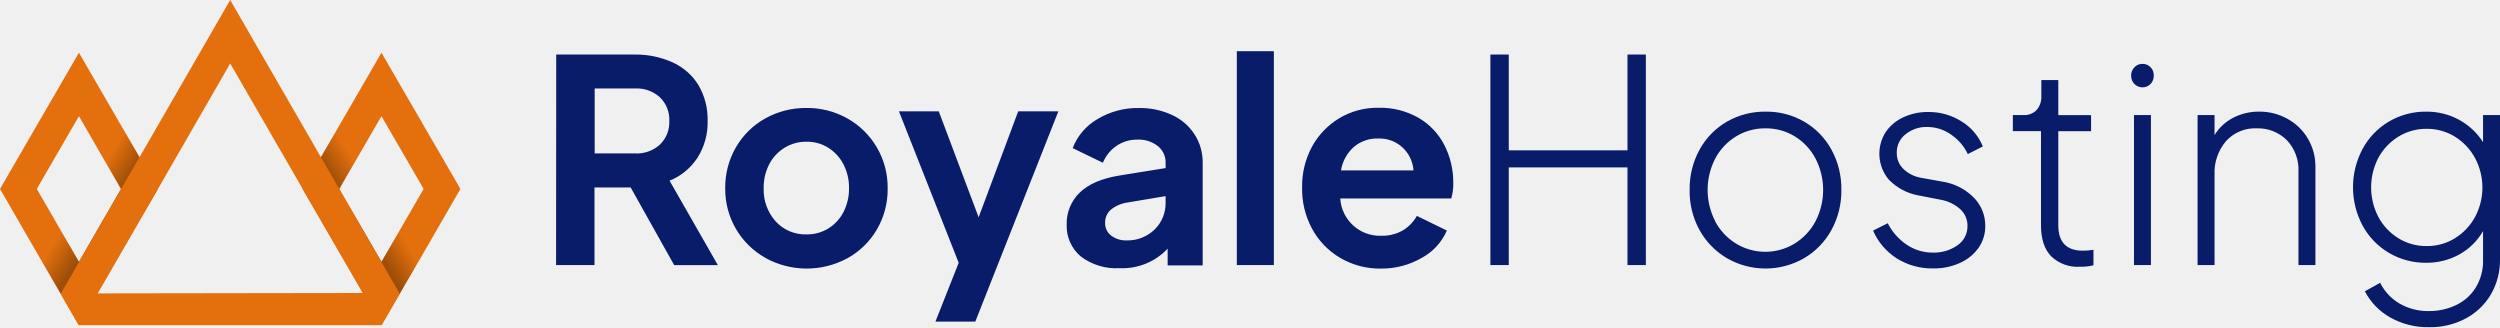
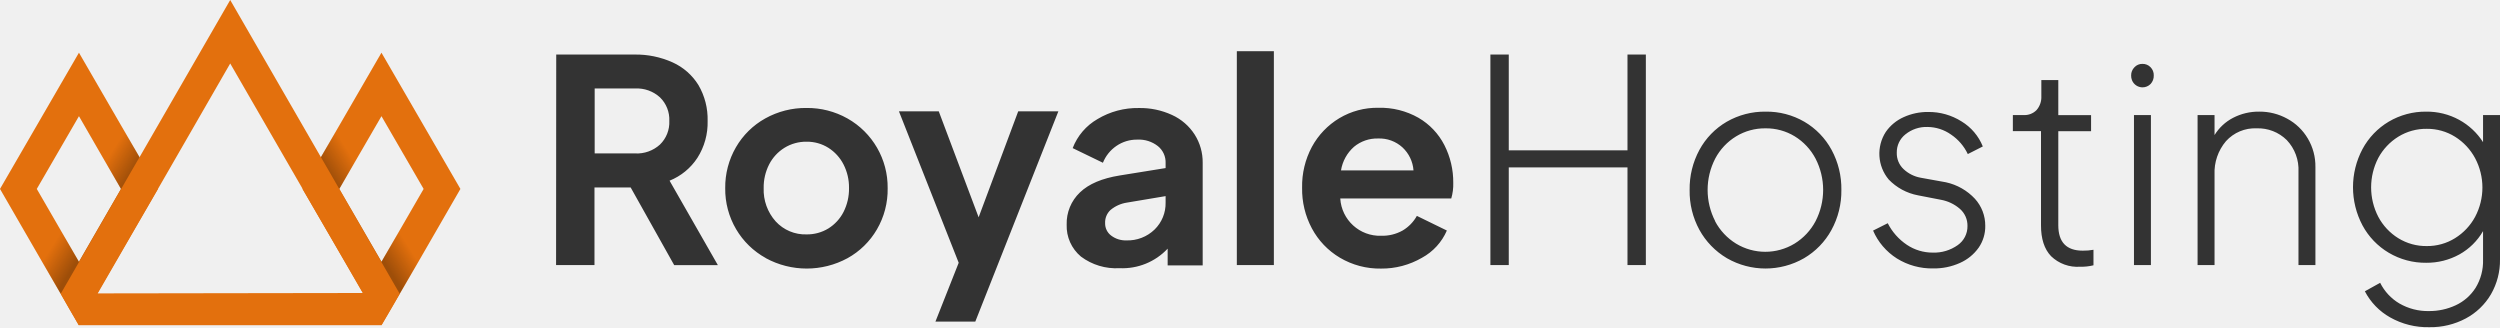
<svg xmlns="http://www.w3.org/2000/svg" width="298" height="39" fill="none">
  <g clip-path="url(#a)">
    <path fill="#e3700d" d="M38.255 18.738 27.441 0 16.632 18.738l-.955 1.635-7.18 12.463-1.258 2.177.914 1.612 1.24 2.142h36.078l2.178-3.754zM11.647 34.972l7.18-12.451 8.614-14.954 15.8 27.358z" />
-     <path fill="#e3700d " d="m16.632 18.738-2.201-3.79-5.02-8.667L0 22.52l5.043 8.731 2.196 3.79.914 1.583 1.24 2.142 1.24-2.142 2.196-3.79 5.999-10.314-2.196-3.784Zm-9.405 8.696L4.385 22.52l5.026-8.673 2.819 4.89 2.19 3.783-5.01 8.68-2.184-3.766Z" />
+     <path fill="#e3700d" d="m16.632 18.738-2.201-3.79-5.02-8.667L0 22.52l5.043 8.731 2.196 3.79.914 1.583 1.24 2.142 1.24-2.142 2.196-3.79 5.999-10.314-2.196-3.784Zm-9.405 8.696L4.385 22.52l5.026-8.673 2.819 4.89 2.19 3.783-5.01 8.68-2.184-3.766Z" />
    <path fill="url(#b)" d="m14.43 14.948-.948 1.647-1.252 2.143 2.19 3.783-5.01 8.68-2.183-3.767-2.184 3.79 2.196 3.789 1.258-2.177 7.18-12.463.955-1.647z" />
    <path fill="#e3700d" d="m38.25 18.738 2.2-3.79 5.02-8.667 9.412 16.24-5.038 8.731-2.201 3.79-.932 1.612-1.24 2.113-1.212-2.142-2.195-3.79-6.01-10.314 2.195-3.784Zm9.405 8.696 2.841-4.913-5.025-8.673-2.836 4.89-2.19 3.783 5.026 8.679z" />
    <path fill="url(#c)" d="m40.45 14.948.95 1.647 1.235 2.143-2.19 3.783 5.026 8.68 2.184-3.767 2.19 3.79-2.202 3.789-1.258-2.177-7.18-12.463-.956-1.647z" />
-     <path fill="#081c6a" d="M66.302 6.502h9.318a10.65 10.65 0 0 1 4.548.931 7 7 0 0 1 3.086 2.707 8.06 8.06 0 0 1 1.095 4.278 7.8 7.8 0 0 1-1.217 4.395 7.13 7.13 0 0 1-3.32 2.724l5.76 10.07h-5.206l-5.189-9.26h-4.315v9.249h-4.578zm9.405 11.787a4.08 4.08 0 0 0 2.964-1.06 3.7 3.7 0 0 0 1.112-2.81 3.7 3.7 0 0 0-1.112-2.812 4.08 4.08 0 0 0-2.964-1.06h-4.822v7.742zm15.561 12.463a9.3 9.3 0 0 1-3.524-3.434 9.4 9.4 0 0 1-1.298-4.884 9.5 9.5 0 0 1 1.28-4.884 9.2 9.2 0 0 1 3.495-3.434 9.86 9.86 0 0 1 4.921-1.246 9.73 9.73 0 0 1 4.869 1.246 9.42 9.42 0 0 1 4.798 8.318 9.44 9.44 0 0 1-1.287 4.924 9.2 9.2 0 0 1-3.494 3.417 10.2 10.2 0 0 1-9.737 0zm1.194-4.36a4.78 4.78 0 0 0 3.692 1.548 4.84 4.84 0 0 0 2.591-.71 5 5 0 0 0 1.806-1.967 6.1 6.1 0 0 0 .652-2.847 6 6 0 0 0-.652-2.811 5.1 5.1 0 0 0-1.806-1.985 4.75 4.75 0 0 0-2.591-.728 4.9 4.9 0 0 0-2.65.728c-.773.48-1.4 1.16-1.817 1.967a6 6 0 0 0-.658 2.83 5.65 5.65 0 0 0 1.433 3.975m21.815 4.93-7.123-18.05h4.747l4.752 12.63 4.717-12.63h4.787l-9.9 25.059h-4.752zm14.57-.739a4.76 4.76 0 0 1-1.291-1.707 4.76 4.76 0 0 1-.409-2.1 5.1 5.1 0 0 1 1.584-3.842c1.054-1.012 2.638-1.682 4.752-2.02l5.457-.879v-.582a2.48 2.48 0 0 0-.92-2.037 3.67 3.67 0 0 0-2.44-.774 4.3 4.3 0 0 0-2.51.757 4.4 4.4 0 0 0-1.602 2.002l-3.605-1.746a6.8 6.8 0 0 1 2.964-3.464 9.24 9.24 0 0 1 4.921-1.315 9.05 9.05 0 0 1 3.955.826 6.3 6.3 0 0 1 2.696 2.329 6.13 6.13 0 0 1 .961 3.382v12.224h-4.176V29.64a7.39 7.39 0 0 1-5.73 2.328 7 7 0 0 1-4.607-1.385m3.594-2.509c.52.398 1.162.603 1.817.582a4.62 4.62 0 0 0 3.371-1.298 4.36 4.36 0 0 0 1.311-3.219v-.762l-4.613.774a4 4 0 0 0-1.956.879 2.02 2.02 0 0 0-.641 1.566 1.8 1.8 0 0 0 .711 1.479ZM147.431 6.1h4.414v25.496h-4.414zm12.282 24.617a8.97 8.97 0 0 1-3.337-3.493 9.9 9.9 0 0 1-1.165-4.849 9.9 9.9 0 0 1 1.165-4.866 8.95 8.95 0 0 1 3.267-3.417 8.8 8.8 0 0 1 4.659-1.245 9.2 9.2 0 0 1 4.781 1.193 7.95 7.95 0 0 1 3.086 3.254 9.7 9.7 0 0 1 1.06 4.511 6 6 0 0 1-.239 1.851h-13.231a4.73 4.73 0 0 0 4.886 4.447 4.95 4.95 0 0 0 2.545-.623 4.66 4.66 0 0 0 1.701-1.746l3.575 1.746a6.75 6.75 0 0 1-2.97 3.248 9.54 9.54 0 0 1-4.88 1.287 9.3 9.3 0 0 1-4.903-1.298m8.776-10.408a4.16 4.16 0 0 0-1.316-2.742 4.08 4.08 0 0 0-2.912-1.059 4.32 4.32 0 0 0-2.865.99 4.77 4.77 0 0 0-1.549 2.811zm9.166-13.807h2.19v11.42h14.151V6.503h2.19v25.094h-2.19V19.954h-14.151v11.642h-2.19zm28.181 24.268a8.9 8.9 0 0 1-3.267-3.371 9.57 9.57 0 0 1-1.165-4.762 9.7 9.7 0 0 1 1.165-4.767 8.65 8.65 0 0 1 3.249-3.353 9.06 9.06 0 0 1 4.659-1.21 8.94 8.94 0 0 1 4.612 1.21 8.65 8.65 0 0 1 3.238 3.353 9.7 9.7 0 0 1 1.165 4.767 9.66 9.66 0 0 1-1.194 4.797 8.77 8.77 0 0 1-3.267 3.353 9.22 9.22 0 0 1-9.166 0zm-1.398-4.396a6.94 6.94 0 0 0 2.492 2.66 6.72 6.72 0 0 0 6.989 0 6.94 6.94 0 0 0 2.492-2.66 8.14 8.14 0 0 0 0-7.474 6.87 6.87 0 0 0-2.475-2.648 6.55 6.55 0 0 0-3.494-.955 6.6 6.6 0 0 0-3.494.955 6.83 6.83 0 0 0-2.493 2.648 8.15 8.15 0 0 0 0 7.474zm21.664 4.43a7.4 7.4 0 0 1-2.831-3.318l1.748-.879a6.8 6.8 0 0 0 2.288 2.579 5.5 5.5 0 0 0 3.069.925 4.86 4.86 0 0 0 2.982-.89 2.72 2.72 0 0 0 1.165-2.276 2.64 2.64 0 0 0-.909-2.055 4.74 4.74 0 0 0-2.259-1.077l-2.726-.53a6.5 6.5 0 0 1-3.494-1.885 4.79 4.79 0 0 1-.344-5.682 5.16 5.16 0 0 1 2.109-1.746 6.9 6.9 0 0 1 2.946-.623 7.3 7.3 0 0 1 3.978 1.13 6.2 6.2 0 0 1 2.527 2.98l-1.788.908a5.8 5.8 0 0 0-2.003-2.328 4.93 4.93 0 0 0-2.784-.903 3.97 3.97 0 0 0-2.655.885 2.71 2.71 0 0 0-1.025 2.171 2.58 2.58 0 0 0 .827 1.985c.567.528 1.275.88 2.038 1.013l2.999.541c1.325.29 2.53.976 3.454 1.968a4.74 4.74 0 0 1 1.229 3.213 4.45 4.45 0 0 1-.787 2.614 5.43 5.43 0 0 1-2.224 1.816 7.5 7.5 0 0 1-3.203.657 7.9 7.9 0 0 1-4.327-1.193m18.379-.274q-1.2-1.257-1.194-3.684V15.629h-3.354v-1.915h1.281a2 2 0 0 0 1.532-.582 2.33 2.33 0 0 0 .582-1.665v-1.92h2.021v4.179h3.907v1.915h-3.907v11.205q.001 3.032 2.912 3.033.645.01 1.281-.105v1.85a6 6 0 0 1-1.584.17 4.52 4.52 0 0 1-3.477-1.263Zm9.941-22.509a1.26 1.26 0 0 1 .955-.407 1.3 1.3 0 0 1 .961.39 1.33 1.33 0 0 1 .39.995c.013.372-.121.733-.373 1.007a1.34 1.34 0 0 1-.966.407 1.355 1.355 0 0 1-1.264-.87 1.4 1.4 0 0 1-.093-.544 1.35 1.35 0 0 1 .39-.978m-.052 5.693h2.02v17.882h-2.02zm7.582 0h2.021V16.1a5.64 5.64 0 0 1 2.207-2.054 6.6 6.6 0 0 1 3.115-.74 6.8 6.8 0 0 1 3.349.845 6.34 6.34 0 0 1 2.446 2.357 6.47 6.47 0 0 1 .908 3.4v11.688h-2.02V20.478a5.1 5.1 0 0 0-.31-2.035 5.1 5.1 0 0 0-1.088-1.749 4.87 4.87 0 0 0-3.587-1.397 4.66 4.66 0 0 0-3.658 1.531 5.77 5.77 0 0 0-1.362 3.988v10.78h-2.021zm22.957 24.122a7.57 7.57 0 0 1-3.017-3.114l1.823-1.013a5.9 5.9 0 0 0 2.288 2.462c1.075.622 2.3.936 3.541.908a7.4 7.4 0 0 0 3.18-.693 5.6 5.6 0 0 0 2.364-2.072 6.07 6.07 0 0 0 .891-3.364v-3.4a7.4 7.4 0 0 1-2.83 2.783 8.03 8.03 0 0 1-3.943.99 8.55 8.55 0 0 1-4.466-1.194 8.44 8.44 0 0 1-3.133-3.266 9.71 9.71 0 0 1 0-9.092 8.46 8.46 0 0 1 3.133-3.271 8.6 8.6 0 0 1 4.466-1.193 8 8 0 0 1 3.925.977 7.85 7.85 0 0 1 2.848 2.66v-3.23H298v17.207a8.1 8.1 0 0 1-1.077 4.156 7.64 7.64 0 0 1-3 2.881A8.9 8.9 0 0 1 289.579 39a9.06 9.06 0 0 1-4.67-1.164m-1.416-11.991a6.67 6.67 0 0 0 2.376 2.544 6.3 6.3 0 0 0 3.407.942 6.25 6.25 0 0 0 3.366-.942 6.76 6.76 0 0 0 2.394-2.544 7.46 7.46 0 0 0 0-6.985 6.8 6.8 0 0 0-2.394-2.561 6.25 6.25 0 0 0-3.366-.943 6.3 6.3 0 0 0-3.407.943 6.75 6.75 0 0 0-2.376 2.526 7.63 7.63 0 0 0 0 7.02" />
+     <path fill="#333" d="M66.302 6.502h9.318a10.65 10.65 0 0 1 4.548.931 7 7 0 0 1 3.086 2.707 8.06 8.06 0 0 1 1.095 4.278 7.8 7.8 0 0 1-1.217 4.395 7.13 7.13 0 0 1-3.32 2.724l5.76 10.07h-5.206l-5.189-9.26h-4.315v9.249h-4.578zm9.405 11.787a4.08 4.08 0 0 0 2.964-1.06 3.7 3.7 0 0 0 1.112-2.81 3.7 3.7 0 0 0-1.112-2.812 4.08 4.08 0 0 0-2.964-1.06h-4.822v7.742zm15.561 12.463a9.3 9.3 0 0 1-3.524-3.434 9.4 9.4 0 0 1-1.298-4.884 9.5 9.5 0 0 1 1.28-4.884 9.2 9.2 0 0 1 3.495-3.434 9.86 9.86 0 0 1 4.921-1.246 9.73 9.73 0 0 1 4.869 1.246 9.42 9.42 0 0 1 4.798 8.318 9.44 9.44 0 0 1-1.287 4.924 9.2 9.2 0 0 1-3.494 3.417 10.2 10.2 0 0 1-9.737 0zm1.194-4.36a4.78 4.78 0 0 0 3.692 1.548 4.84 4.84 0 0 0 2.591-.71 5 5 0 0 0 1.806-1.967 6.1 6.1 0 0 0 .652-2.847 6 6 0 0 0-.652-2.811 5.1 5.1 0 0 0-1.806-1.985 4.75 4.75 0 0 0-2.591-.728 4.9 4.9 0 0 0-2.65.728c-.773.48-1.4 1.16-1.817 1.967a6 6 0 0 0-.658 2.83 5.65 5.65 0 0 0 1.433 3.975m21.815 4.93-7.123-18.05h4.747l4.752 12.63 4.717-12.63h4.787l-9.9 25.059h-4.752zm14.57-.739a4.76 4.76 0 0 1-1.291-1.707 4.76 4.76 0 0 1-.409-2.1 5.1 5.1 0 0 1 1.584-3.842c1.054-1.012 2.638-1.682 4.752-2.02l5.457-.879v-.582a2.48 2.48 0 0 0-.92-2.037 3.67 3.67 0 0 0-2.44-.774 4.3 4.3 0 0 0-2.51.757 4.4 4.4 0 0 0-1.602 2.002l-3.605-1.746a6.8 6.8 0 0 1 2.964-3.464 9.24 9.24 0 0 1 4.921-1.315 9.05 9.05 0 0 1 3.955.826 6.3 6.3 0 0 1 2.696 2.329 6.13 6.13 0 0 1 .961 3.382v12.224h-4.176V29.64a7.39 7.39 0 0 1-5.73 2.328 7 7 0 0 1-4.607-1.385m3.594-2.509c.52.398 1.162.603 1.817.582a4.62 4.62 0 0 0 3.371-1.298 4.36 4.36 0 0 0 1.311-3.219v-.762l-4.613.774a4 4 0 0 0-1.956.879 2.02 2.02 0 0 0-.641 1.566 1.8 1.8 0 0 0 .711 1.479ZM147.431 6.1h4.414v25.496h-4.414zm12.282 24.617a8.97 8.97 0 0 1-3.337-3.493 9.9 9.9 0 0 1-1.165-4.849 9.9 9.9 0 0 1 1.165-4.866 8.95 8.95 0 0 1 3.267-3.417 8.8 8.8 0 0 1 4.659-1.245 9.2 9.2 0 0 1 4.781 1.193 7.95 7.95 0 0 1 3.086 3.254 9.7 9.7 0 0 1 1.06 4.511 6 6 0 0 1-.239 1.851h-13.231a4.73 4.73 0 0 0 4.886 4.447 4.95 4.95 0 0 0 2.545-.623 4.66 4.66 0 0 0 1.701-1.746l3.575 1.746a6.75 6.75 0 0 1-2.97 3.248 9.54 9.54 0 0 1-4.88 1.287 9.3 9.3 0 0 1-4.903-1.298m8.776-10.408a4.16 4.16 0 0 0-1.316-2.742 4.08 4.08 0 0 0-2.912-1.059 4.32 4.32 0 0 0-2.865.99 4.77 4.77 0 0 0-1.549 2.811zm9.166-13.807h2.19v11.42h14.151V6.503h2.19v25.094h-2.19V19.954h-14.151v11.642h-2.19zm28.181 24.268a8.9 8.9 0 0 1-3.267-3.371 9.57 9.57 0 0 1-1.165-4.762 9.7 9.7 0 0 1 1.165-4.767 8.65 8.65 0 0 1 3.249-3.353 9.06 9.06 0 0 1 4.659-1.21 8.94 8.94 0 0 1 4.612 1.21 8.65 8.65 0 0 1 3.238 3.353 9.7 9.7 0 0 1 1.165 4.767 9.66 9.66 0 0 1-1.194 4.797 8.77 8.77 0 0 1-3.267 3.353 9.22 9.22 0 0 1-9.166 0zm-1.398-4.396a6.94 6.94 0 0 0 2.492 2.66 6.72 6.72 0 0 0 6.989 0 6.94 6.94 0 0 0 2.492-2.66 8.14 8.14 0 0 0 0-7.474 6.87 6.87 0 0 0-2.475-2.648 6.55 6.55 0 0 0-3.494-.955 6.6 6.6 0 0 0-3.494.955 6.83 6.83 0 0 0-2.493 2.648 8.15 8.15 0 0 0 0 7.474zm21.664 4.43a7.4 7.4 0 0 1-2.831-3.318l1.748-.879a6.8 6.8 0 0 0 2.288 2.579 5.5 5.5 0 0 0 3.069.925 4.86 4.86 0 0 0 2.982-.89 2.72 2.72 0 0 0 1.165-2.276 2.64 2.64 0 0 0-.909-2.055 4.74 4.74 0 0 0-2.259-1.077l-2.726-.53a6.5 6.5 0 0 1-3.494-1.885 4.79 4.79 0 0 1-.344-5.682 5.16 5.16 0 0 1 2.109-1.746 6.9 6.9 0 0 1 2.946-.623 7.3 7.3 0 0 1 3.978 1.13 6.2 6.2 0 0 1 2.527 2.98l-1.788.908a5.8 5.8 0 0 0-2.003-2.328 4.93 4.93 0 0 0-2.784-.903 3.97 3.97 0 0 0-2.655.885 2.71 2.71 0 0 0-1.025 2.171 2.58 2.58 0 0 0 .827 1.985c.567.528 1.275.88 2.038 1.013l2.999.541c1.325.29 2.53.976 3.454 1.968a4.74 4.74 0 0 1 1.229 3.213 4.45 4.45 0 0 1-.787 2.614 5.43 5.43 0 0 1-2.224 1.816 7.5 7.5 0 0 1-3.203.657 7.9 7.9 0 0 1-4.327-1.193m18.379-.274q-1.2-1.257-1.194-3.684V15.629h-3.354v-1.915h1.281a2 2 0 0 0 1.532-.582 2.33 2.33 0 0 0 .582-1.665v-1.92h2.021v4.179h3.907v1.915h-3.907v11.205q.001 3.032 2.912 3.033.645.01 1.281-.105v1.85a6 6 0 0 1-1.584.17 4.52 4.52 0 0 1-3.477-1.263Zm9.941-22.509a1.26 1.26 0 0 1 .955-.407 1.3 1.3 0 0 1 .961.39 1.33 1.33 0 0 1 .39.995c.013.372-.121.733-.373 1.007a1.34 1.34 0 0 1-.966.407 1.355 1.355 0 0 1-1.264-.87 1.4 1.4 0 0 1-.093-.544 1.35 1.35 0 0 1 .39-.978m-.052 5.693h2.02v17.882h-2.02zm7.582 0h2.021V16.1a5.64 5.64 0 0 1 2.207-2.054 6.6 6.6 0 0 1 3.115-.74 6.8 6.8 0 0 1 3.349.845 6.34 6.34 0 0 1 2.446 2.357 6.47 6.47 0 0 1 .908 3.4v11.688h-2.02V20.478a5.1 5.1 0 0 0-.31-2.035 5.1 5.1 0 0 0-1.088-1.749 4.87 4.87 0 0 0-3.587-1.397 4.66 4.66 0 0 0-3.658 1.531 5.77 5.77 0 0 0-1.362 3.988v10.78h-2.021zm22.957 24.122a7.57 7.57 0 0 1-3.017-3.114l1.823-1.013a5.9 5.9 0 0 0 2.288 2.462c1.075.622 2.3.936 3.541.908a7.4 7.4 0 0 0 3.18-.693 5.6 5.6 0 0 0 2.364-2.072 6.07 6.07 0 0 0 .891-3.364v-3.4a7.4 7.4 0 0 1-2.83 2.783 8.03 8.03 0 0 1-3.943.99 8.55 8.55 0 0 1-4.466-1.194 8.44 8.44 0 0 1-3.133-3.266 9.71 9.71 0 0 1 0-9.092 8.46 8.46 0 0 1 3.133-3.271 8.6 8.6 0 0 1 4.466-1.193 8 8 0 0 1 3.925.977 7.85 7.85 0 0 1 2.848 2.66v-3.23H298v17.207a8.1 8.1 0 0 1-1.077 4.156 7.64 7.64 0 0 1-3 2.881A8.9 8.9 0 0 1 289.579 39a9.06 9.06 0 0 1-4.67-1.164m-1.416-11.991a6.67 6.67 0 0 0 2.376 2.544 6.3 6.3 0 0 0 3.407.942 6.25 6.25 0 0 0 3.366-.942 6.76 6.76 0 0 0 2.394-2.544 7.46 7.46 0 0 0 0-6.985 6.8 6.8 0 0 0-2.394-2.561 6.25 6.25 0 0 0-3.366-.943 6.3 6.3 0 0 0-3.407.943 6.75 6.75 0 0 0-2.376 2.526 7.63 7.63 0 0 0 0 7.02" />
  </g>
  <defs>
    <linearGradient id="b" x1="12.393" x2="9.493" y1="25.967" y2="24.132" gradientUnits="userSpaceOnUse">
      <stop stop-opacity=".3" />
      <stop offset="1" stop-opacity="0" />
    </linearGradient>
    <linearGradient id="c" x1="42.495" x2="45.389" y1="25.967" y2="24.132" gradientUnits="userSpaceOnUse">
      <stop stop-opacity=".3" />
      <stop offset="1" stop-opacity="0" />
    </linearGradient>
    <clipPath id="a">
      <path fill="#fff" d="M0 0h298v39H0z" />
    </clipPath>
  </defs>
</svg>
